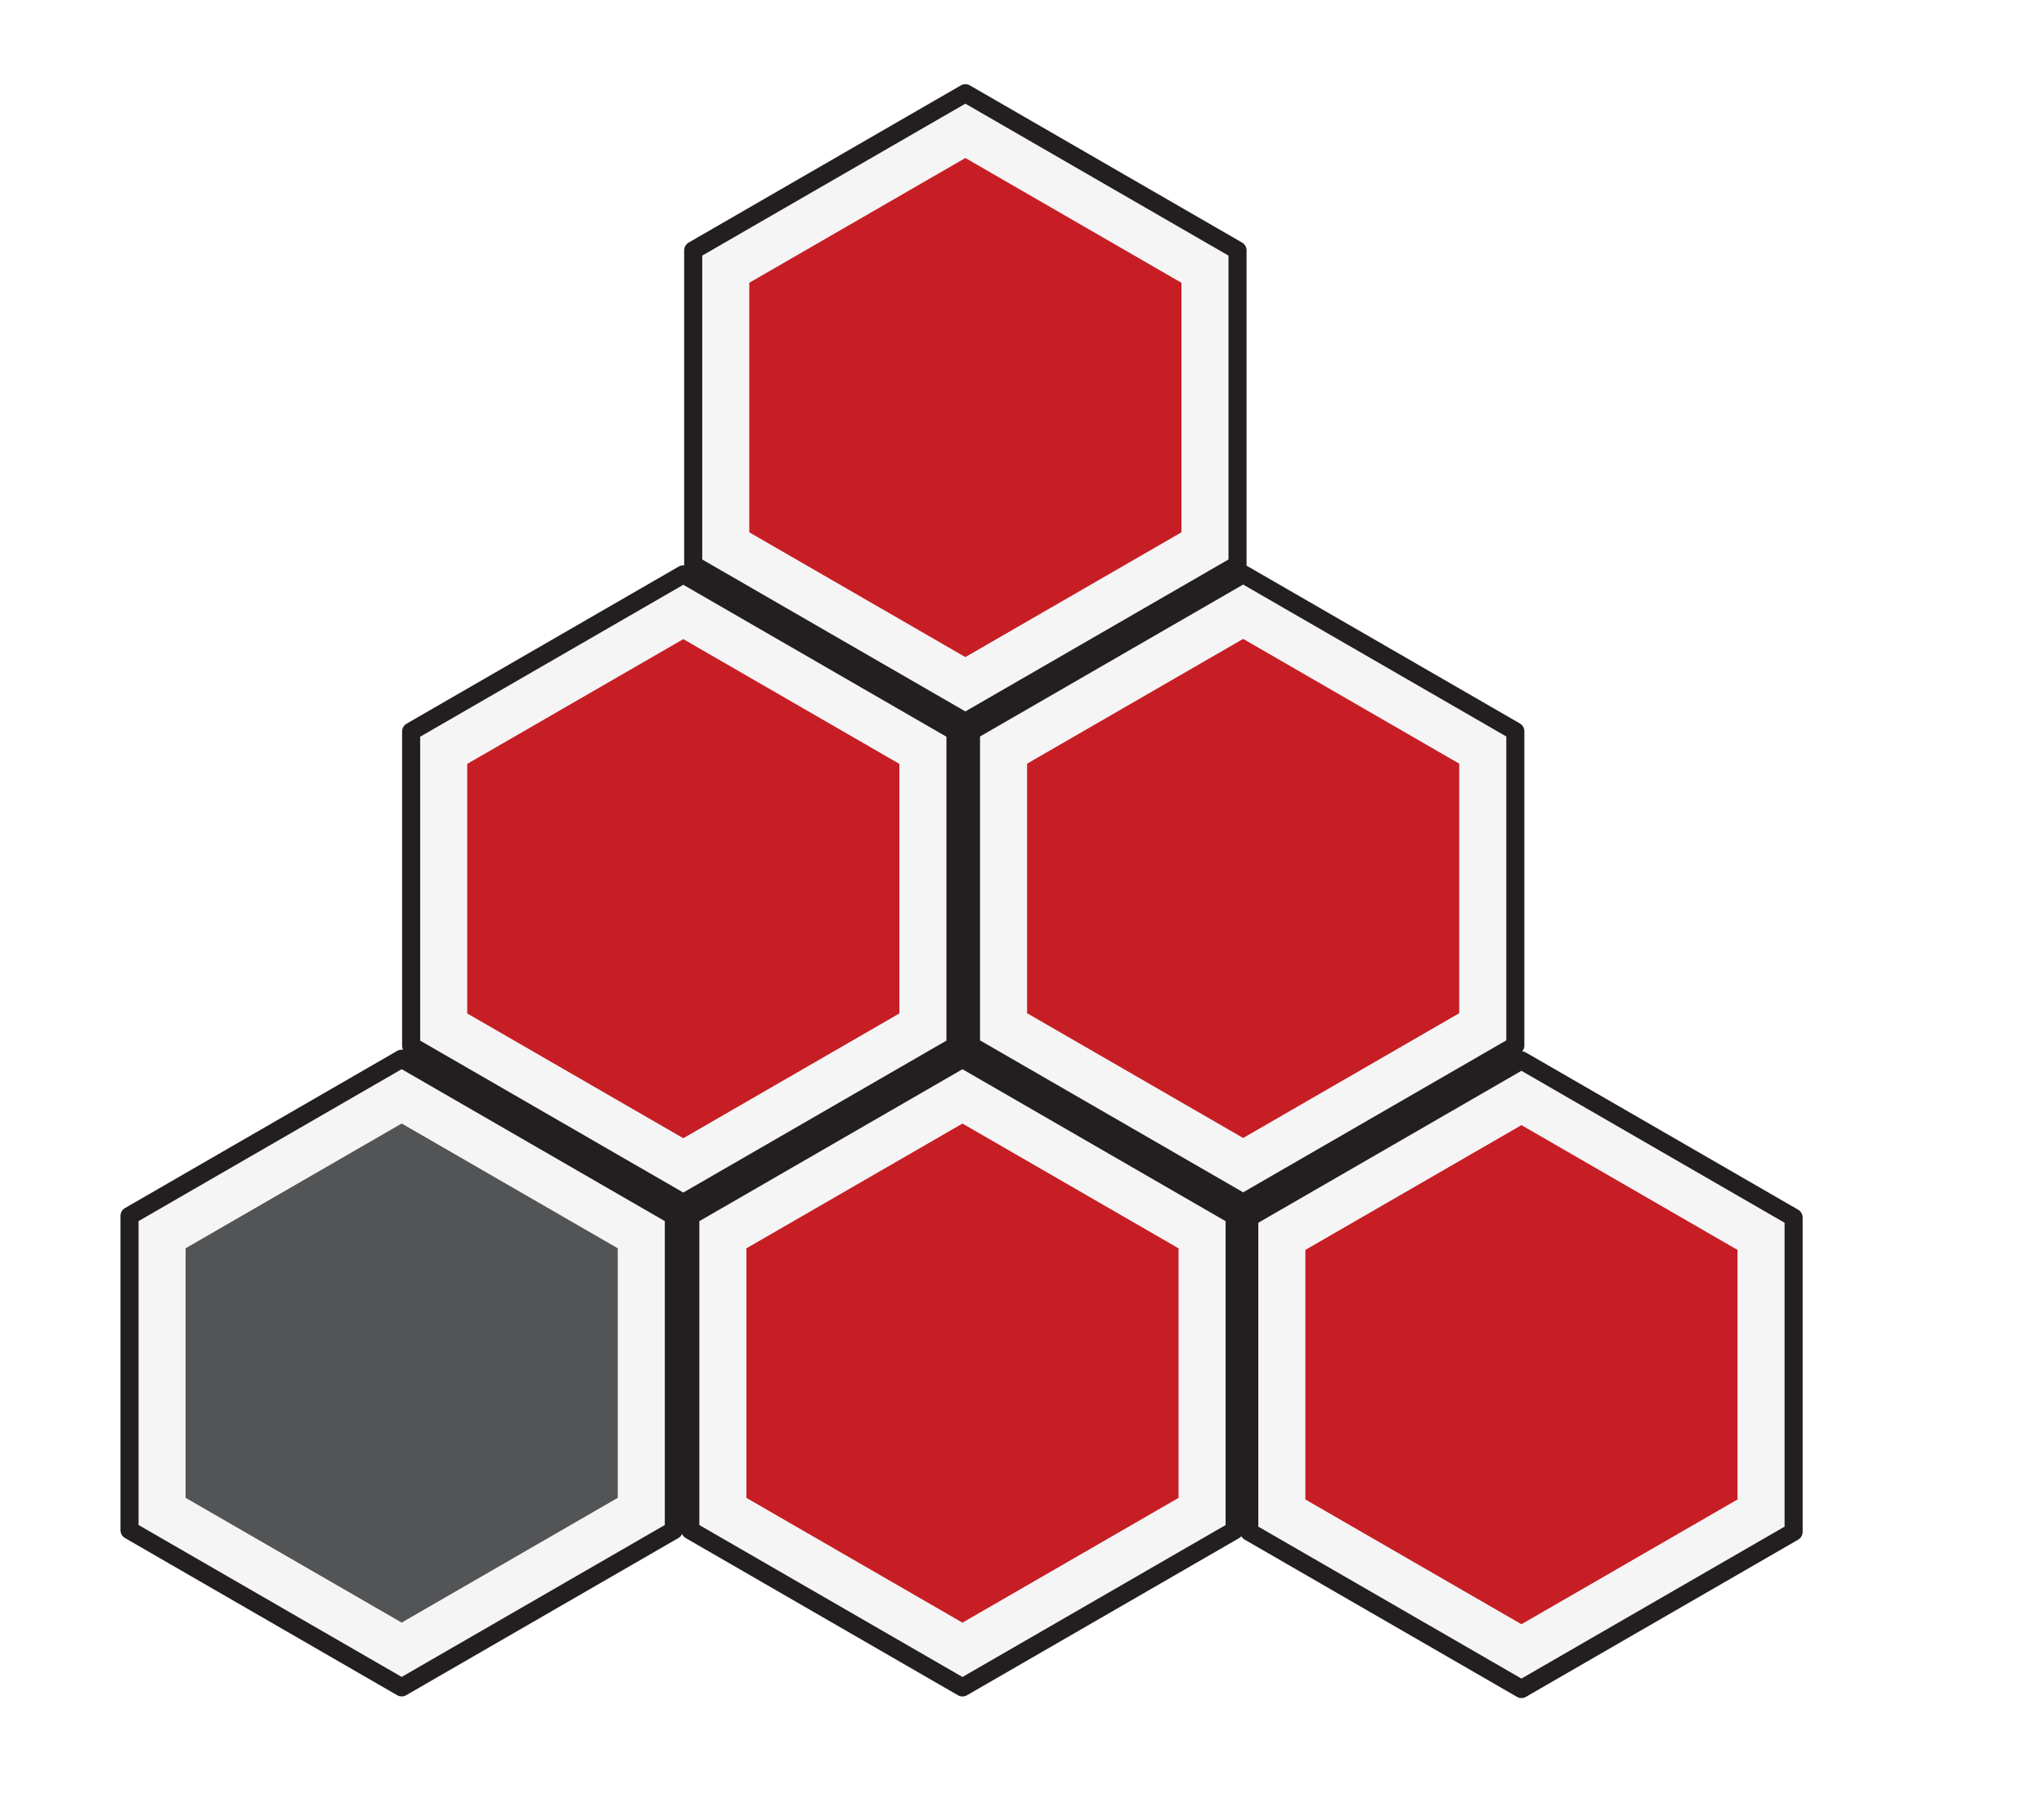
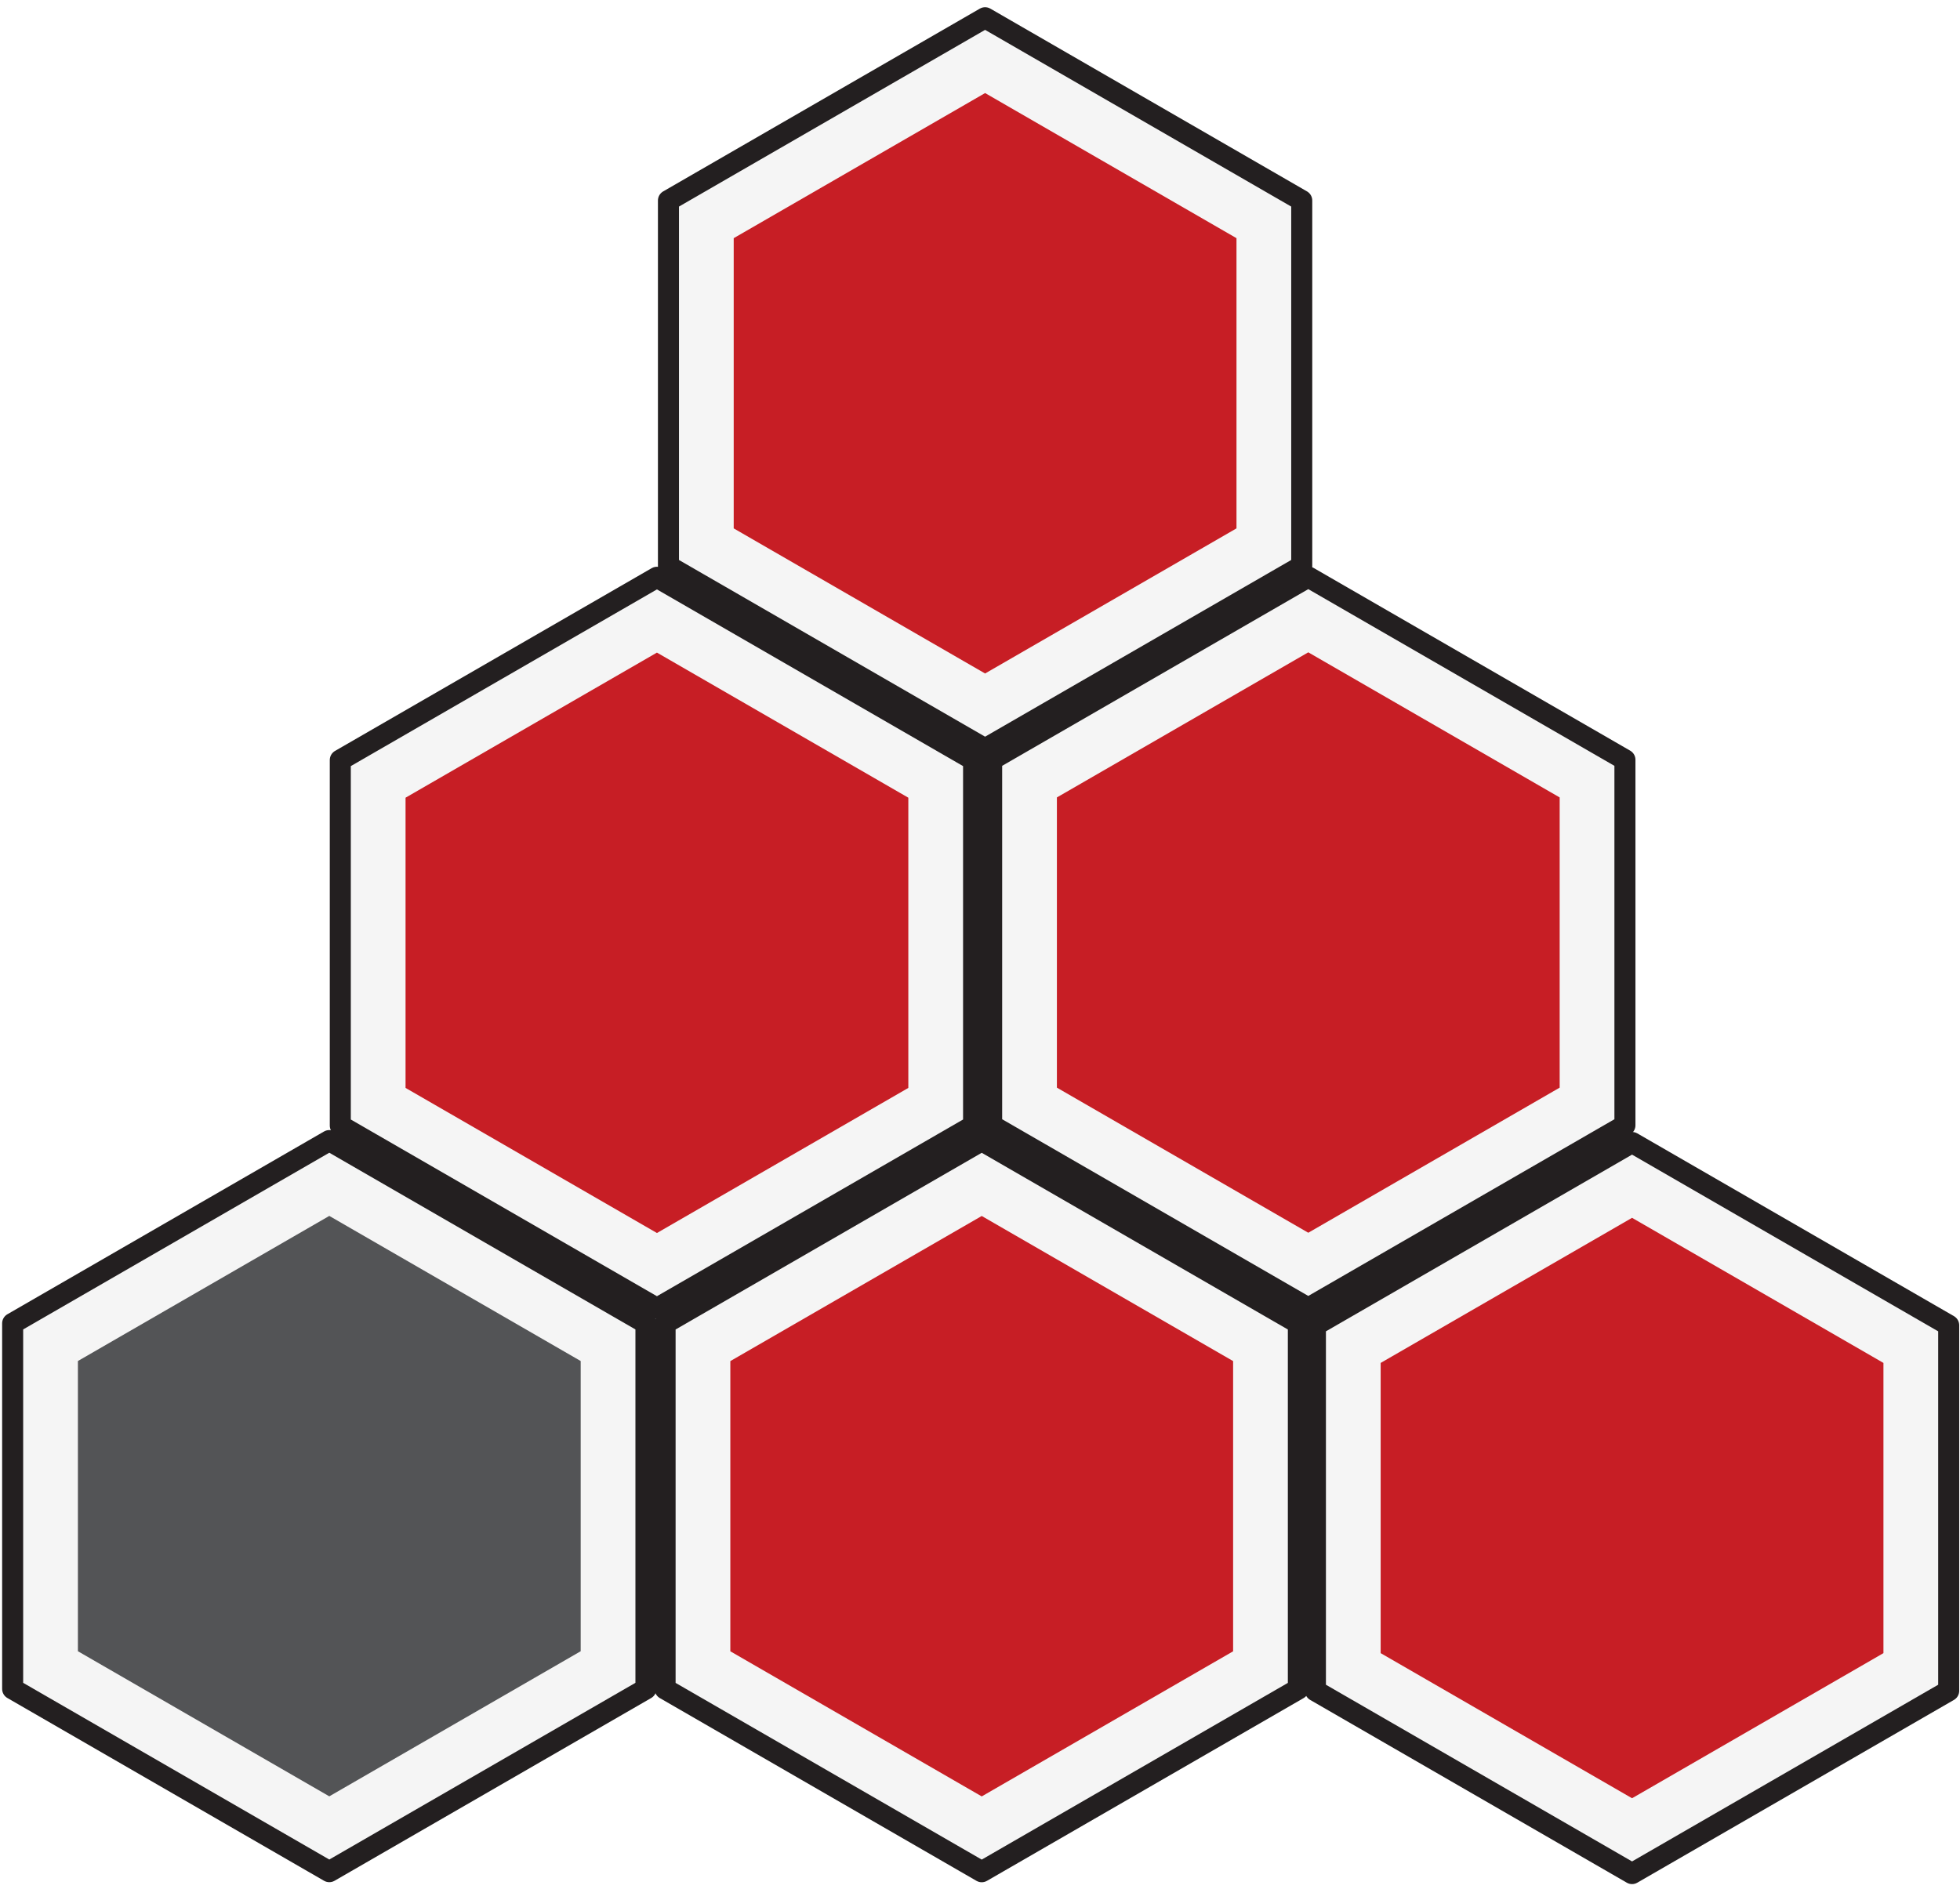
- <svg xmlns="http://www.w3.org/2000/svg" viewBox="13 -560 1206 1061">
+ <svg xmlns="http://www.w3.org/2000/svg" viewBox="83 -514 994 958">
  <g transform="matrix(1.333333, 0, 0, -1.333333, 50.00002, 449.9997)" id="g4542">
    <g transform="translate(270.4375,80.4648)" id="g4544">
      <path id="path4546" style="fill:#f5f5f5;fill-opacity:1;fill-rule:nonzero;stroke:none" d="M 0,0 -120.438,-69.534 -240.875,0 V 139.07 L -120.438,208.604 0,139.07 Z" />
    </g>
    <g id="g4548">
      <g clip-path="url(#clipPath4554)" id="g4550">
        <g transform="translate(270.4375,80.4648)" id="g4556">
          <path id="path4558" style="fill:none;stroke:#231f20;stroke-width:8;stroke-linecap:butt;stroke-linejoin:round;stroke-miterlimit:10;stroke-dasharray:none;stroke-opacity:1" d="M 0,0 -120.438,-69.534 -240.875,0 V 139.07 L -120.438,208.604 0,139.07 Z" />
        </g>
      </g>
    </g>
    <g transform="translate(245.6172,94.7949)" id="g4560">
      <path id="path4562" style="fill:#535456;fill-opacity:1;fill-rule:nonzero;stroke:none" d="M 0,0 -95.617,-55.204 -191.234,0 V 110.41 L -95.617,165.615 0,110.41 Z" />
    </g>
  </g>
  <g transform="matrix(1.333333, 0, 0, -1.333333, 380.8763, 450.0336)" id="g4493">
    <g transform="translate(270.4375,80.4648)" id="g4495">
      <path id="path4497" style="fill:#f5f5f5;fill-opacity:1;fill-rule:nonzero;stroke:none" d="M 0,0 -120.438,-69.534 -240.875,0 V 139.07 L -120.438,208.604 0,139.07 Z" />
    </g>
    <g id="g4499">
      <g clip-path="url(#clipPath4505)" id="g4501">
        <g transform="translate(270.4375,80.4648)" id="g4507">
          <path id="path4509" style="fill:none;stroke:#231f20;stroke-width:8;stroke-linecap:butt;stroke-linejoin:round;stroke-miterlimit:10;stroke-dasharray:none;stroke-opacity:1" d="M 0,0 -120.438,-69.534 -240.875,0 V 139.07 L -120.438,208.604 0,139.07 Z" />
        </g>
      </g>
    </g>
    <g transform="translate(245.6172,94.7949)" id="g4511">
      <path id="path4513" style="fill:#c71e25;fill-opacity:1;fill-rule:nonzero;stroke:none" d="M 0,0 -95.617,-55.204 -191.235,0 V 110.41 L -95.617,165.615 0,110.41 Z" />
    </g>
  </g>
  <g transform="matrix(1.333333, 0, 0, -1.333333, 216.1627, 164.2489)" id="g-1">
    <g transform="translate(270.4375,80.4648)" id="g-2">
      <path id="path-1" style="fill:#f5f5f5;fill-opacity:1;fill-rule:nonzero;stroke:none" d="M 0,0 -120.438,-69.534 -240.875,0 V 139.07 L -120.438,208.604 0,139.07 Z" />
    </g>
    <g id="g-3">
      <g clip-path="url(#clipPath4505)" id="g-4">
        <g transform="translate(270.4375,80.4648)" id="g-5">
          <path id="path-2" style="fill:none;stroke:#231f20;stroke-width:8;stroke-linecap:butt;stroke-linejoin:round;stroke-miterlimit:10;stroke-dasharray:none;stroke-opacity:1" d="M 0,0 -120.438,-69.534 -240.875,0 V 139.07 L -120.438,208.604 0,139.07 Z" />
        </g>
      </g>
    </g>
    <g transform="translate(245.6172,94.7949)" id="g-6">
      <path id="path-3" style="fill:#c71e25;fill-opacity:1;fill-rule:nonzero;stroke:none" d="M 0,0 -95.617,-55.204 -191.235,0 V 110.41 L -95.617,165.615 0,110.41 Z" />
    </g>
  </g>
  <g transform="matrix(1.333333, 0, 0, -1.333333, 546.4882, 164.1131)" id="g-7">
    <g transform="translate(270.4375,80.4648)" id="g-8">
      <path id="path-4" style="fill:#f5f5f5;fill-opacity:1;fill-rule:nonzero;stroke:none" d="M 0,0 -120.438,-69.534 -240.875,0 V 139.07 L -120.438,208.604 0,139.07 Z" />
    </g>
    <g id="g-9">
      <g clip-path="url(#clipPath4505)" id="g-10">
        <g transform="translate(270.4375,80.4648)" id="g-11">
          <path id="path-5" style="fill:none;stroke:#231f20;stroke-width:8;stroke-linecap:butt;stroke-linejoin:round;stroke-miterlimit:10;stroke-dasharray:none;stroke-opacity:1" d="M 0,0 -120.438,-69.534 -240.875,0 V 139.07 L -120.438,208.604 0,139.07 Z" />
        </g>
      </g>
    </g>
    <g transform="translate(245.6172,94.7949)" id="g-12">
      <path id="path-6" style="fill:#c71e25;fill-opacity:1;fill-rule:nonzero;stroke:none" d="M 0,0 -95.617,-55.204 -191.235,0 V 110.41 L -95.617,165.615 0,110.41 Z" />
    </g>
  </g>
  <g transform="matrix(1.333333, 0, 0, -1.333333, 710.6848, 450.9658)" id="g-13">
    <g transform="translate(270.4375,80.4648)" id="g-14">
      <path id="path-7" style="fill:#f5f5f5;fill-opacity:1;fill-rule:nonzero;stroke:none" d="M 0,0 -120.438,-69.534 -240.875,0 V 139.07 L -120.438,208.604 0,139.07 Z" />
    </g>
    <g id="g-15">
      <g clip-path="url(#clipPath4505)" id="g-16">
        <g transform="translate(270.4375,80.4648)" id="g-17">
          <path id="path-8" style="fill:none;stroke:#231f20;stroke-width:8;stroke-linecap:butt;stroke-linejoin:round;stroke-miterlimit:10;stroke-dasharray:none;stroke-opacity:1" d="M 0,0 -120.438,-69.534 -240.875,0 V 139.07 L -120.438,208.604 0,139.07 Z" />
        </g>
      </g>
    </g>
    <g transform="translate(245.6172,94.7949)" id="g-18">
      <path id="path-9" style="fill:#c71e25;fill-opacity:1;fill-rule:nonzero;stroke:none" d="M 0,0 -95.617,-55.204 -191.235,0 V 110.41 L -95.617,165.615 0,110.41 Z" />
    </g>
  </g>
  <g transform="matrix(1.333333, 0, 0, -1.333333, 382.584, -119.5789)" id="g-19">
    <g transform="translate(270.4375,80.4648)" id="g-20">
      <path id="path-10" style="fill:#f5f5f5;fill-opacity:1;fill-rule:nonzero;stroke:none" d="M 0,0 -120.438,-69.534 -240.875,0 V 139.07 L -120.438,208.604 0,139.07 Z" />
    </g>
    <g id="g-21">
      <g clip-path="url(#clipPath4505)" id="g-22">
        <g transform="translate(270.4375,80.4648)" id="g-23">
          <path id="path-11" style="fill:none;stroke:#231f20;stroke-width:8;stroke-linecap:butt;stroke-linejoin:round;stroke-miterlimit:10;stroke-dasharray:none;stroke-opacity:1" d="M 0,0 -120.438,-69.534 -240.875,0 V 139.07 L -120.438,208.604 0,139.07 Z" />
        </g>
      </g>
    </g>
    <g transform="translate(245.6172,94.7949)" id="g-24">
      <path id="path-12" style="fill:#c71e25;fill-opacity:1;fill-rule:nonzero;stroke:none" d="M 0,0 -95.617,-55.204 -191.235,0 V 110.41 L -95.617,165.615 0,110.41 Z" />
    </g>
  </g>
</svg>
